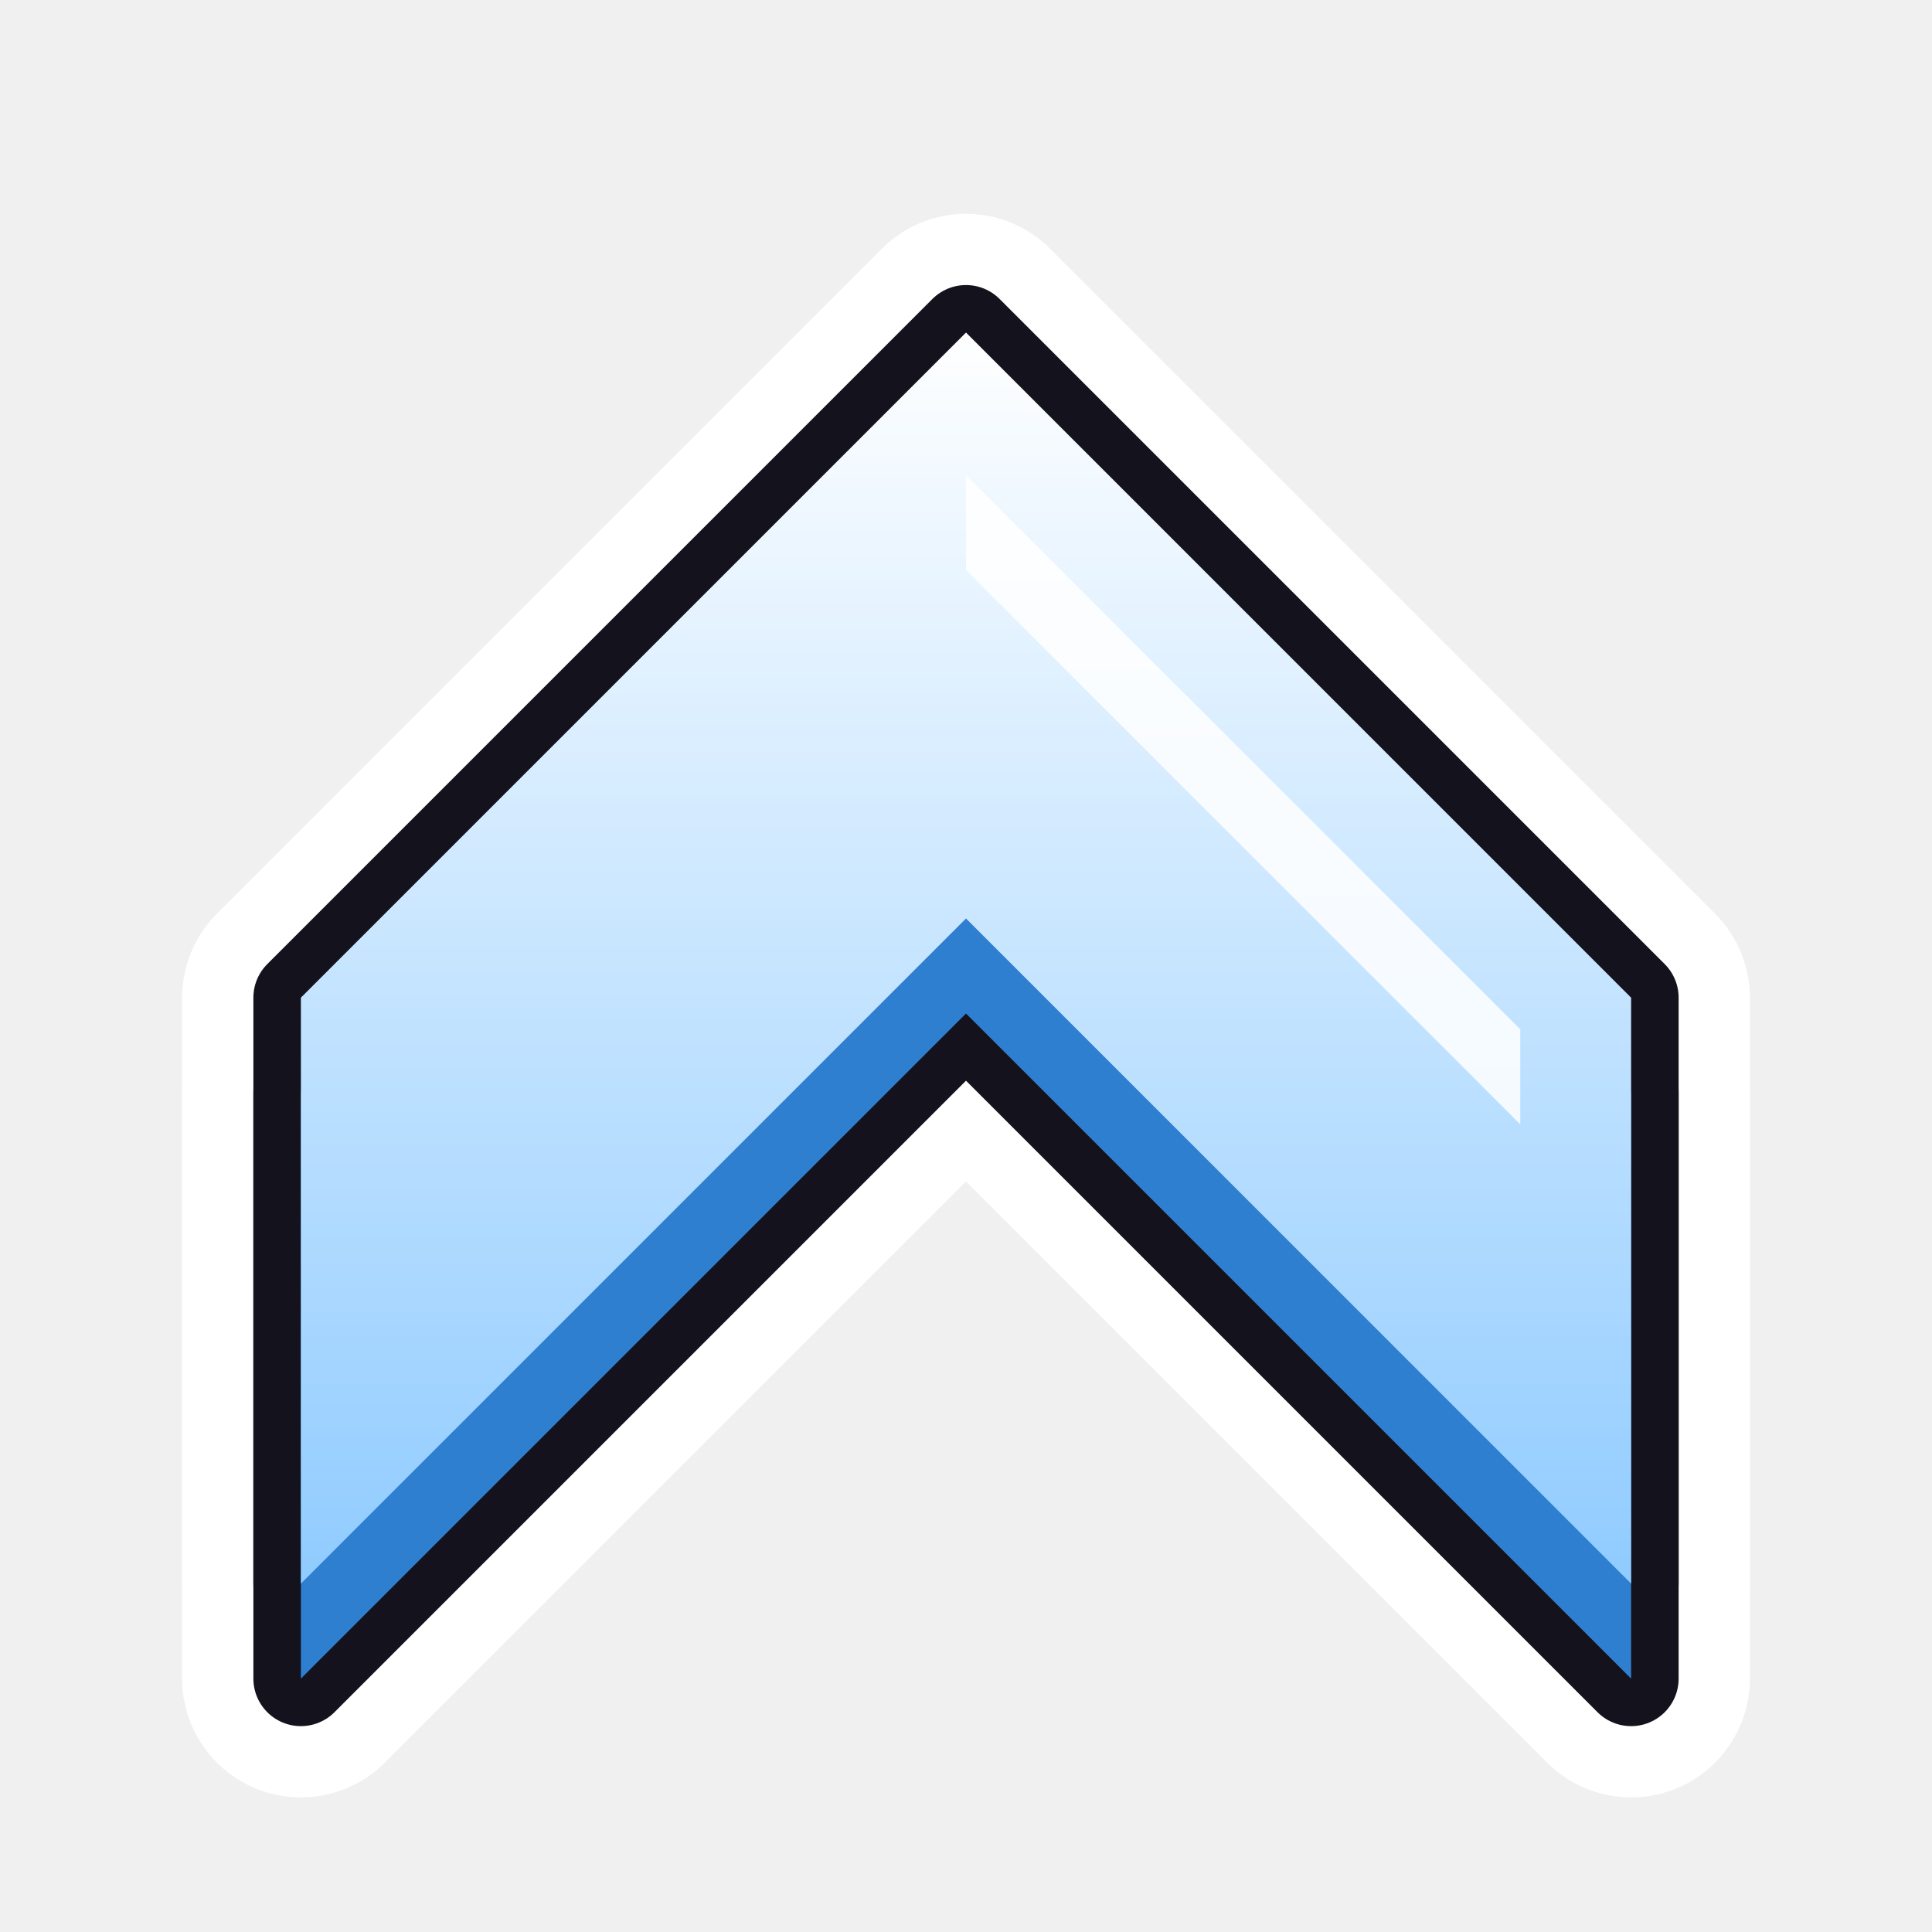
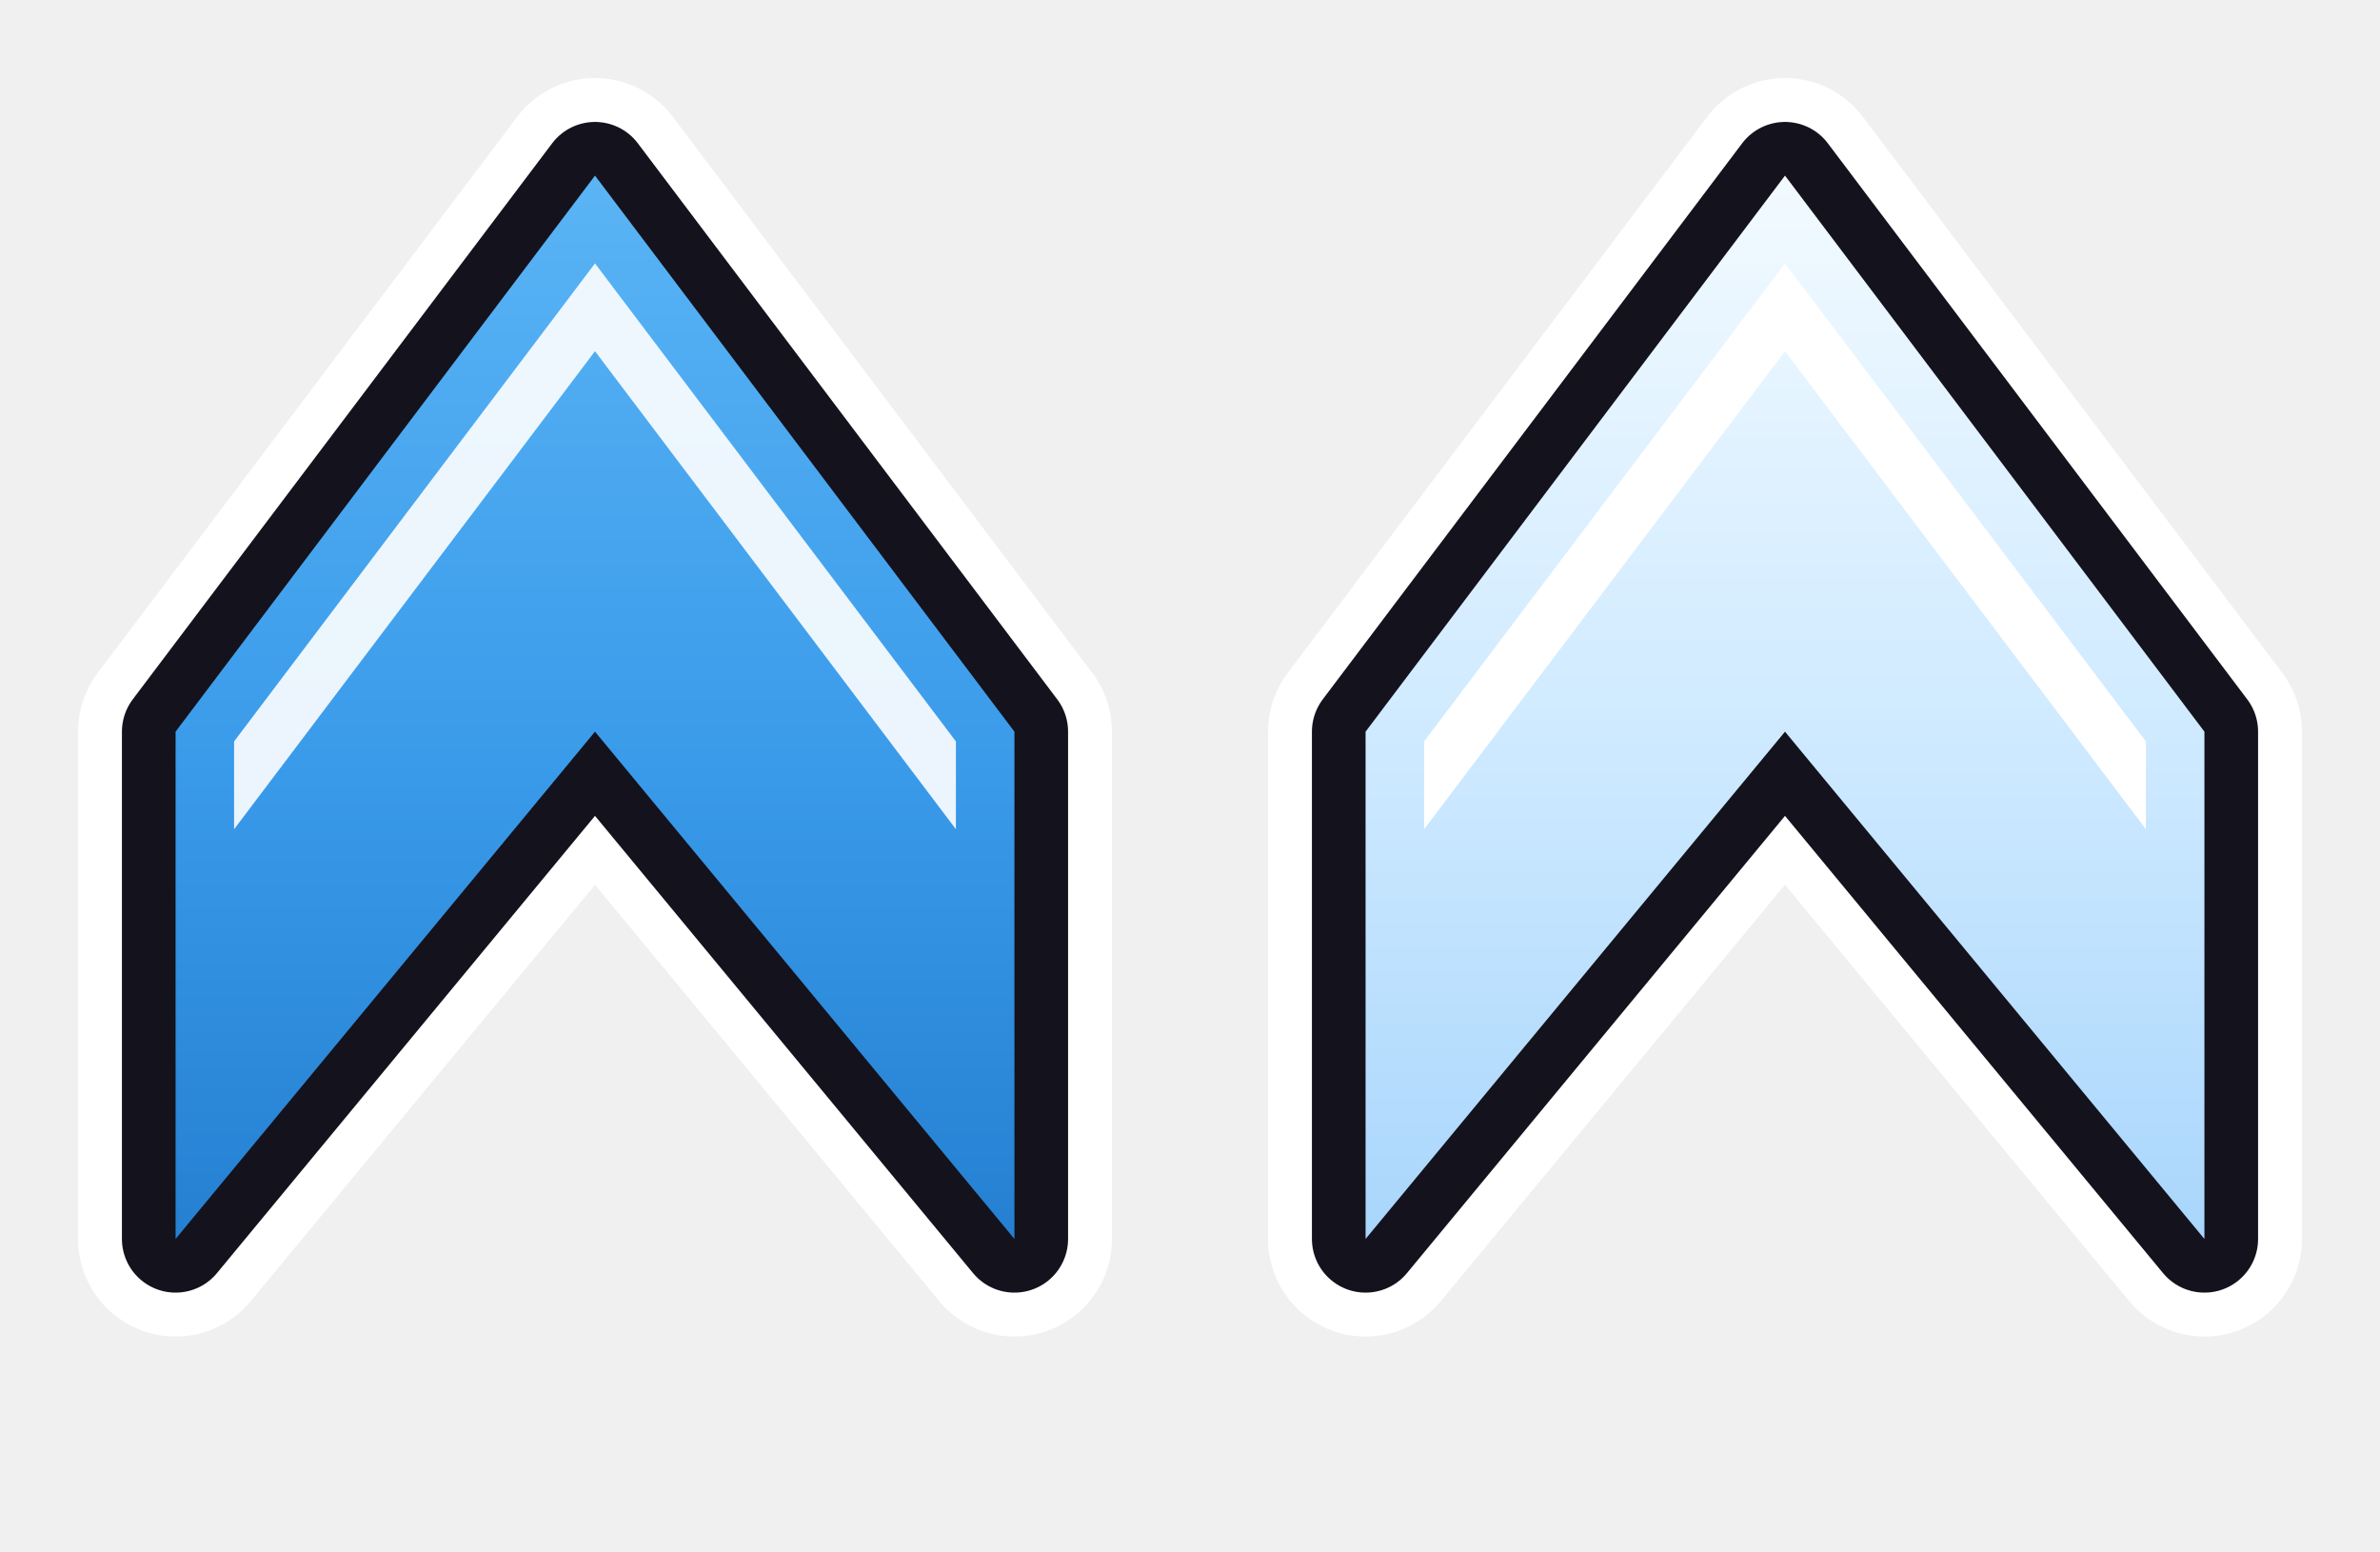
- <svg xmlns="http://www.w3.org/2000/svg" viewBox="-22 -22 244 244" width="244" height="244">
+ <svg xmlns="http://www.w3.org/2000/svg" xmlns:xlink="http://www.w3.org/1999/xlink" viewBox="0 0 488 318" width="488" height="318">
  <defs>
-     <linearGradient id="gF" x1="0" y1="0" x2="0" y2="1">
-       <stop offset="0" stop-color="#FFFFFF" />
-       <stop offset="1" stop-color="#8FCBFF" />
+     <path id="v" d="M100,14 L186,128 L186,232 L100,128 L14,232 L14,128 Z" stroke-linejoin="round" />
+     <path id="hl" d="M100,32 L174,130 L174,148 L100,50 L26,148 L26,130 Z" />
+     <linearGradient id="gB" x1="0" y1="0" x2="0" y2="1">
+       <stop offset="0" stop-color="#5AB4F5" />
+       <stop offset="0.55" stop-color="#3A9BEA" />
+       <stop offset="1" stop-color="#2580D2" />
    </linearGradient>
-     <linearGradient id="gS" x1="0" y1="0" x2="0" y2="1">
-       <stop offset="0" stop-color="#FFFFFF" />
-       <stop offset="1" stop-color="#C4E4FF" />
+     <linearGradient id="gW" x1="0" y1="0" x2="0" y2="1">
+       <stop offset="0" stop-color="#F2FAFF" />
+       <stop offset="0.55" stop-color="#CDE9FF" />
+       <stop offset="1" stop-color="#A9D6FC" />
    </linearGradient>
  </defs>
-   <path d="M100,20 L184,104 L184,178 L100,94 L16,178 L16,104 Z" transform="translate(0,12)" fill="#fff" stroke="#fff" stroke-width="30" stroke-linejoin="round" />
-   <path d="M100,20 L184,104 L184,178 L100,94 L16,178 L16,104 Z" fill="#fff" stroke="#fff" stroke-width="30" stroke-linejoin="round" />
-   <path d="M100,20 L184,104 L184,178 L100,94 L16,178 L16,104 Z" transform="translate(0,12)" fill="#14121C" stroke="#14121C" stroke-width="12" stroke-linejoin="round" />
-   <path d="M100,20 L184,104 L184,178 L100,94 L16,178 L16,104 Z" fill="#14121C" stroke="#14121C" stroke-width="12" stroke-linejoin="round" />
-   <path d="M100,20 L184,104 L184,178 L100,94 L16,178 L16,104 Z" transform="translate(0,12)" fill="#2F7FD0" />
-   <path d="M100,20 L184,104 L184,178 L100,94 L16,178 L16,104 Z" fill="url(#gF)" />
-   <path d="M100,38 L170,108 L170,120 L100,50 Z" fill="#fff" fill-opacity="0.85" />
+   <g transform="translate(22,22)">
+     <use xlink:href="#v" fill="#fff" stroke="#fff" stroke-width="40" />
+     <use xlink:href="#v" fill="#14121C" stroke="#14121C" stroke-width="22" />
+     <use xlink:href="#v" fill="url(#gB)" />
+     <use xlink:href="#hl" fill="#fff" fill-opacity="0.9" />
+   </g>
+   <g transform="translate(266,22)">
+     <use xlink:href="#v" fill="#fff" stroke="#fff" stroke-width="40" />
+     <use xlink:href="#v" fill="#14121C" stroke="#14121C" stroke-width="22" />
+     <use xlink:href="#v" fill="url(#gW)" />
+     <use xlink:href="#hl" fill="#fff" />
+   </g>
</svg>
